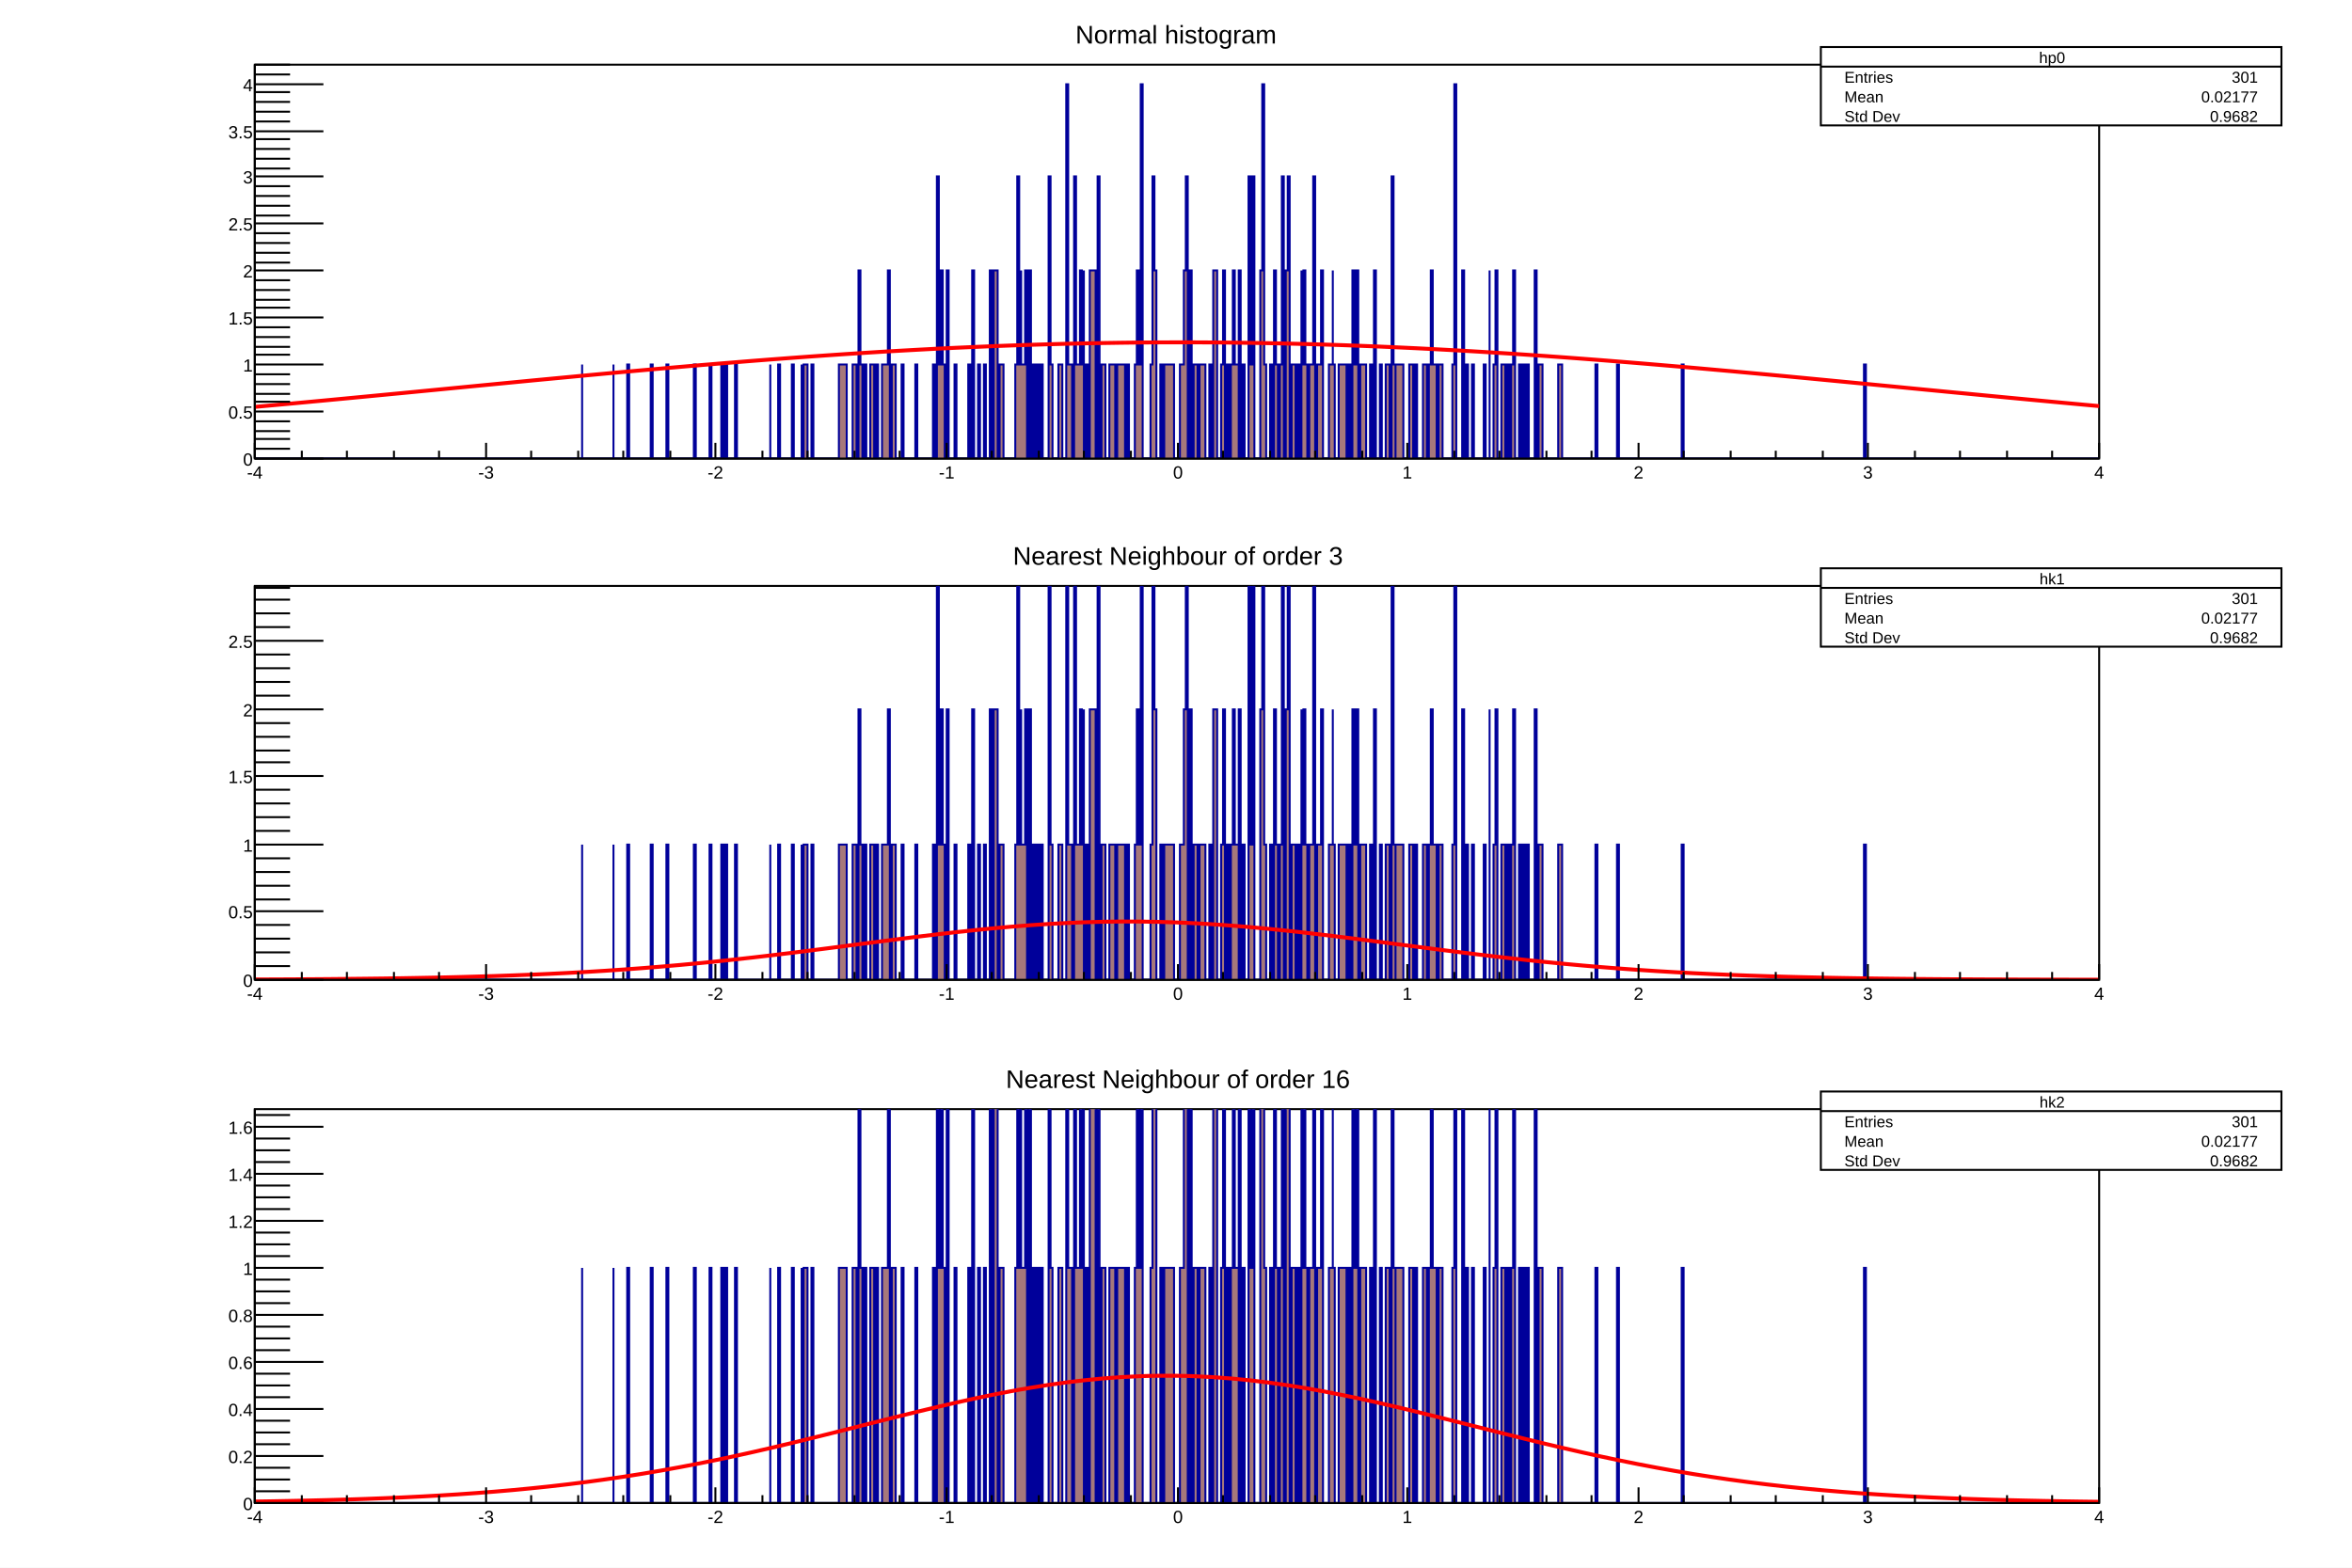
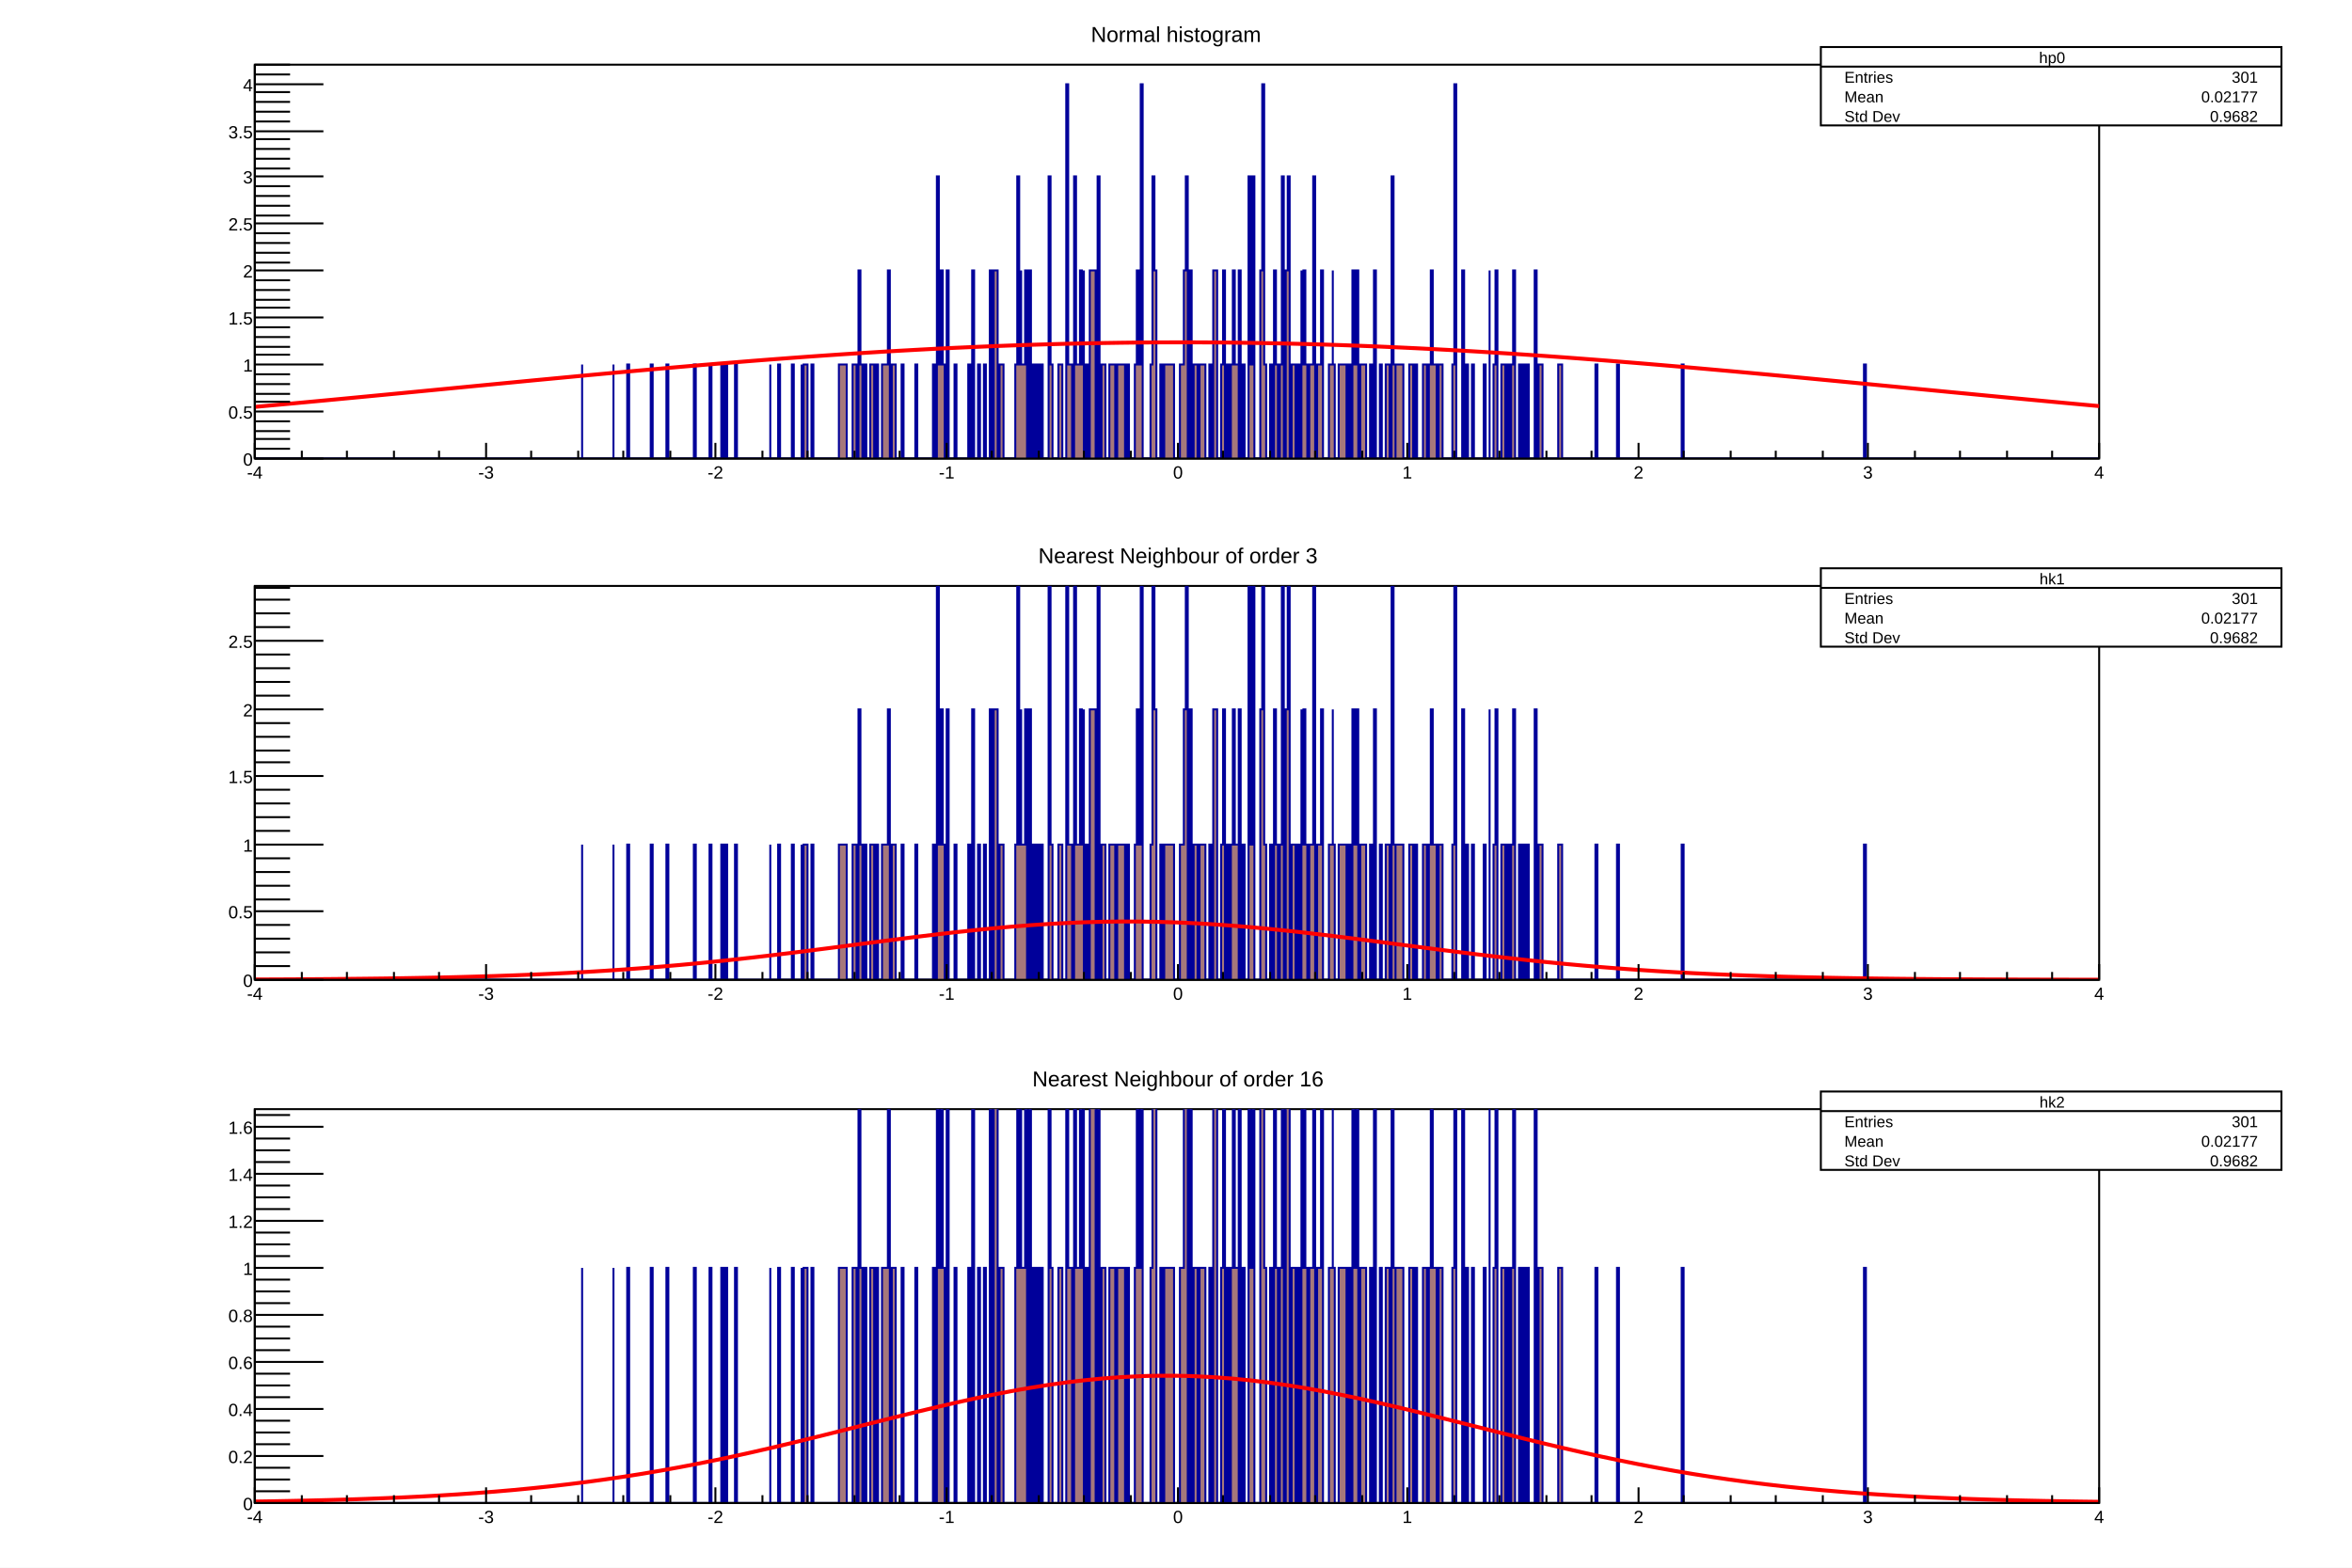
<svg xmlns="http://www.w3.org/2000/svg" viewBox="0 0 1200 800" preserveAspectRatio="none" width="1200" height="800">
  <path d="M0,0H1200V800H0Z" style="fill: white;" />
  <g>
    <svg viewBox="0 0 1176 251" preserveAspectRatio="none" x="12" y="8" width="1176" height="251">
      <path d="M0,0H1176V251H0Z" style="fill: white;" />
      <g>
        <g transform="translate(118,25)">
          <path d="M0,0H941V201H0Z" style="fill: white; stroke: black; stroke-width: 1;" />
          <svg x="0" y="0" overflow="hidden" width="941" height="201" viewBox="0 0 941 201">
            <g>
              <path d="M0,201h167v-48v48h16v-48v48h7v-48h1v48h11v-48h1v48h7v-48h1v48h13v-48h1v48h7v-48h1v48h5v-48h1v48h1v-48h1v48h4v-48h1v48h17v-48v48h4v-48h1v48h6v-48h1v48h4v-48v48h1v-48h2v48h2v-48h1v48h13v-48h4v48h3v-48h2v48h1v-96h1v48h1v48h1v-48h1v48h2v-48h2v48h1v-48h1v48h2v-48h3v-48h1v96h1v-48h2v48h3v-48h1v48h6v-48h1v48h8v-48h1v48h1v-144h1v96h1v-48h1v48h1v48h1v-96h1v96h3v-48h1v48h6v-48h1v48h1v-96h1v96h2v-48h1v48h2v-48h1v48h2v-96h1v96h1v-96h2v96h1v-48h2v48h6v-48h1v-96h1v96h1v-48v48h2v-48h1v96h1v-96h1v96h1v-48h1v48h1v-48h1v48h1v-48h1v48h3v-144h1v96h1v48h3v-48h2v48h2v-191h1v143h2v48h1v-144h1v96h2v-48h1v48h1v-48v96h1v-48h1v48h1v-96h3v96h1v-144h1v144h1v-48h2v48h2v-48h3v48h1v-48h4v48h1v-48h1v48h3v-48h1v-48h1v48h1v-143h1v191h4v-48h1v-96h1v48h1v96h2v-48h1v48h1v-48h5v48h3v-48h2v-48h1v-48h1v144h1v-96h1v96h1v-48h2v48h1v-48h3v48h2v-48h1v48h1v-96h2v96h2v-48h1v-48h1v96h1v-48h1v48h1v-48h1v-48h1v48h2v48v-96h1v96h1v-48h1v48h2v-144h1v96h1v-96h1v144h3v-96h1v-95h1v143h1v48h2v-48h1v48h1v-96h1v48h1v48h1v-48h1v-96h1v144h1v-96h1v-48h1v144h1v-48h2v48h1v-48h1v48h1v-96v48h1v-48h1v48h1v48h1v-48h2v-96h1v144h1v-48h2v-48h1v96h3v-48h2v-48v48h1v48h2v-48h4v48h1v-48h1v48h1v-96h1v48h1v-48h1v96h1v-48h3v48h2v-48h1v48h1v-96h1v96h2v-48h1v48h2v-48h2v48h1v-144h1v96h1v48v-48h4v48h3v-48h2v48h1v-48h1v48h3v-48h2v48h1v-48h1v-48h1v48h2v48h1v-48h2v48h5v-48h1v-143h1v191h3v-96h1v96h1v-48h1v48h2v-48h1v48h5v-48h1v48h2v-96v96h2v-48h1v-48h1v96h2v-48h2v48h1v-48h1v48h1v-48h1v-48h1v96h2v-48h1v48h1v-48h1v48h1v-48h1v48h3v-96h1v96h1v-48h2v48h8v-48h2v48h17v-48h1v48h10v-48h1v48h32v-48h1v48h92v-48h1v48h119L941,204H0Z" style="stroke-linejoin: miter; stroke: #00009a; stroke-width: 1; fill: #a6787b;" />
            </g>
            <g>
              <path d="M0,174.64C1.56,174.5,6.3,174.07,9.41,173.78S15.71,173.21,18.82,172.92S25.12,172.33,28.23,172.04S34.53,171.45,37.64,171.16S43.94,170.57,47.05,170.27S53.35,169.67,56.46,169.37S62.76,168.77,65.87,168.47S72.17,167.87,75.28,167.57S81.58,166.96,84.69,166.66S90.99,166.05,94.1,165.75S100.4,165.14,103.51,164.84S109.81,164.23,112.92,163.93S119.22,163.32,122.33,163.02S128.63,162.41,131.74,162.11S138.04,161.5,141.15,161.2S147.45,160.6,150.56,160.31S156.86,159.71,159.97,159.42S166.27,158.82,169.38,158.53S175.68,157.94,178.79,157.66S185.09,157.08,188.2,156.79S194.5,156.22,197.61,155.94S203.91,155.37,207.02,155.1S213.32,154.54,216.43,154.27S222.73,153.73,225.84,153.46S232.13,152.93,235.25,152.67S241.54,152.15,244.66,151.9S250.95,151.39,254.07,151.14S260.36,150.65,263.48,150.41S269.77,149.93,272.89,149.7S279.18,149.23,282.3,149.01S288.59,148.56,291.71,148.35S298,147.91,301.12,147.71S307.41,147.3,310.53,147.1S316.81,146.7,319.94,146.51S326.22,146.14,329.35,145.96S335.63,145.61,338.76,145.44S345.04,145.1,348.17,144.94S354.45,144.63,357.58,144.48S363.86,144.19,366.99,144.06S373.27,143.79,376.4,143.66S382.68,143.42,385.81,143.3S392.09,143.08,395.22,142.98S401.5,142.78,404.63,142.69S410.91,142.51,414.04,142.43S420.31,142.28,423.45,142.22S429.72,142.09,432.86,142.04S439.13,141.94,442.27,141.9S448.54,141.82,451.68,141.79S457.95,141.74,461.09,141.73S467.36,141.7,470.5,141.7S476.77,141.7,479.91,141.71S486.18,141.73,489.32,141.76S495.59,141.81,498.73,141.84S505,141.92,508.14,141.97S514.41,142.07,517.55,142.13S523.83,142.25,526.96,142.33S533.24,142.48,536.37,142.56S542.65,142.74,545.78,142.83S552.06,143.03,555.19,143.14S561.47,143.37,564.6,143.49S570.88,143.73,574.01,143.86S580.29,144.13,583.42,144.28S589.7,144.57,592.83,144.72S599.11,145.03,602.24,145.2S608.52,145.53,611.65,145.71S617.93,146.06,621.06,146.25S627.35,146.62,630.47,146.82S636.76,147.21,639.88,147.41S646.17,147.83,649.29,148.04S655.58,148.47,658.7,148.69S664.99,149.14,668.11,149.37S674.4,149.83,677.52,150.07S683.81,150.55,686.93,150.79S693.22,151.29,696.34,151.54S702.63,152.04,705.75,152.3S712.05,152.82,715.16,153.09S721.46,153.62,724.57,153.89S730.87,154.43,733.98,154.7S740.28,155.26,743.39,155.54S749.69,156.1,752.8,156.38S759.1,156.96,762.21,157.24S768.51,157.82,771.62,158.11S777.92,158.7,781.03,158.99S787.33,159.59,790.44,159.88S796.74,160.48,799.85,160.78S806.15,161.38,809.26,161.68S815.56,162.28,818.67,162.58S824.97,163.19,828.08,163.49S834.38,164.1,837.49,164.4S843.79,165.01,846.9,165.32S853.2,165.93,856.31,166.23S862.61,166.84,865.72,167.14S872.02,167.74,875.13,168.04S881.43,168.65,884.54,168.95S890.84,169.55,893.95,169.85S900.25,170.44,903.36,170.74S909.66,171.33,912.77,171.62S919.07,172.21,922.18,172.5S928.48,173.09,931.59,173.37S939.44,174.09,941,174.23" style="fill: none; stroke: red; stroke-width: 2;" />
            </g>
          </svg>
          <g>
            <g transform="translate(0,201)">
              <path d="M0,0h941M0,-8V0M24,-4V0M47,-4V0M71,-4V0M94,-4V0M118,-8V0M141,-4V0M165,-4V0M188,-4V0M212,-4V0M235,-8V0M259,-4V0M282,-4V0M306,-4V0M329,-4V0M353,-8V0M376,-4V0M400,-4V0M423,-4V0M447,-4V0M471,-8V0M494,-4V0M518,-4V0M541,-4V0M565,-4V0M588,-8V0M612,-4V0M635,-4V0M659,-4V0M682,-4V0M706,-8V0M729,-4V0M753,-4V0M776,-4V0M800,-4V0M823,-8V0M847,-4V0M870,-4V0M894,-4V0M917,-4V0M941,-8V0" style="stroke: black; stroke-width: 1;" />
              <g font-family="Arial" font-size="9" space="preserve" fill="black" text-anchor="middle">
                <text dy=".8em" transform="translate(0,3)">
         -4
        </text>
                <text dy=".8em" transform="translate(118,3)">
         -3
        </text>
                <text dy=".8em" transform="translate(235,3)">
         -2
        </text>
                <text dy=".8em" transform="translate(353,3)">
         -1
        </text>
                <text dy=".8em" transform="translate(471,3)">
         0
        </text>
                <text dy=".8em" transform="translate(588,3)">
         1
        </text>
                <text dy=".8em" transform="translate(706,3)">
         2
        </text>
                <text dy=".8em" transform="translate(823,3)">
         3
        </text>
                <text dy=".8em" transform="translate(941,3)">
         4
        </text>
              </g>
            </g>
            <g>
              <path d="M0,0v201M35,201H0M18,196H0M18,191H0M18,187H0M18,182H0M35,177H0M18,172H0M18,168H0M18,163H0M18,158H0M35,153H0M18,148H0M18,144H0M18,139H0M18,134H0M35,129H0M18,124H0M18,120H0M18,115H0M18,110H0M35,105H0M18,101H0M18,96H0M18,91H0M18,86H0M35,81H0M18,77H0M18,72H0M18,67H0M18,62H0M35,57H0M18,53H0M18,48H0M18,43H0M18,38H0M35,34H0M18,29H0M18,24H0M18,19H0M18,14H0M35,10H0M18,5H0M18,0H0" style="stroke: black; stroke-width: 1;" />
              <g font-family="Arial" font-size="9" space="preserve" fill="black" text-anchor="end">
                <text dy=".4em" transform="translate(-1,201)">
         0
        </text>
                <text dy=".4em" transform="translate(-1,177)">
         0.5
        </text>
                <text dy=".4em" transform="translate(-1,153)">
         1
        </text>
                <text dy=".4em" transform="translate(-1,129)">
         1.5
        </text>
                <text dy=".4em" transform="translate(-1,105)">
         2
        </text>
                <text dy=".4em" transform="translate(-1,81)">
         2.5
        </text>
                <text dy=".4em" transform="translate(-1,57)">
         3
        </text>
                <text dy=".4em" transform="translate(-1,34)">
         3.5
        </text>
                <text dy=".4em" transform="translate(-1,10)">
         4
        </text>
              </g>
            </g>
          </g>
        </g>
        <g transform="translate(917,16)" font-family="Arial" font-size="8" space="preserve" fill="black">
          <path d="M0,0H235V40H0Z" style="fill: white; stroke: black; stroke-width: 1;" />
          <text text-anchor="middle" dy=".4em" transform="translate(118,5)">
      hp0
     </text>
          <text text-anchor="start" dy=".4em" transform="translate(12,15)">
      Entries
     </text>
          <text text-anchor="end" dy=".4em" transform="translate(223,15)">
      301
     </text>
          <text text-anchor="start" dy=".4em" transform="translate(12,25)">
      Mean
     </text>
          <text text-anchor="end" dy=".4em" transform="translate(223,25)">
      0.02177
     </text>
          <text text-anchor="start" dy=".4em" transform="translate(12,35)">
      Std Dev
     </text>
          <text text-anchor="end" dy=".4em" transform="translate(223,35)">
      0.9682
     </text>
          <path d="M0,10h235" style="stroke: black; stroke-width: 1;" />
        </g>
-         <g transform="translate(457,1)" font-family="Arial" font-size="13" space="preserve">
+         <g transform="translate(457,1)" font-family="Arial" font-size="11" space="preserve">
          <text fill="black" text-anchor="middle" dy=".4em" transform="translate(131,8)">
      Normal histogram
     </text>
        </g>
      </g>
    </svg>
    <svg viewBox="0 0 1176 251" preserveAspectRatio="none" x="12" y="274" width="1176" height="251">
      <path d="M0,0H1176V251H0Z" style="fill: white;" />
      <g>
        <g transform="translate(118,25)">
          <path d="M0,0H941V201H0Z" style="fill: white; stroke: black; stroke-width: 1;" />
          <svg x="0" y="0" overflow="hidden" width="941" height="201" viewBox="0 0 941 201">
            <g>
              <path d="M0,201h167v-69v69h16v-69v69h7v-69h1v69h11v-69h1v69h7v-69h1v69h13v-69h1v69h7v-69h1v69h5v-69h1v69h1v-69h1v69h4v-69h1v69h17v-69v69h4v-69h1v69h6v-69h1v69h4v-69v69h1v-69h2v69h2v-69h1v69h13v-69h4v69h3v-69h2v69h1v-138h1v69h1v69h1v-69h1v69h2v-69h2v69h1v-69h1v69h2v-69h3v-69h1v138h1v-69h2v69h3v-69h1v69h6v-69h1v69h8v-69h1v69h1v-207h1v138h1v-69h1v69h1v69h1v-138h1v138h3v-69h1v69h6v-69h1v69h1v-138h1v138h2v-69h1v69h2v-69h1v69h2v-138h1v138h1v-138h2v138h1v-69h2v69h6v-69h1v-138h1v138h1v-69v69h2v-69h1v138h1v-138h1v138h1v-69h1v69h1v-69h1v69h1v-69h1v69h3v-207h1v138h1v69h3v-69h2v69h2v-276h1v207h2v69h1v-207h1v138h2v-69h1v69h1v-69v138h1v-69h1v69h1v-138h3v138h1v-207h1v207h1v-69h2v69h2v-69h3v69h1v-69h4v69h1v-69h1v69h3v-69h1v-69h1v69h1v-207h1v276h4v-69h1v-138h1v69h1v138h2v-69h1v69h1v-69h5v69h3v-69h2v-69h1v-69h1v207h1v-138h1v138h1v-69h2v69h1v-69h3v69h2v-69h1v69h1v-138h2v138h2v-69h1v-69h1v138h1v-69h1v69h1v-69h1v-69h1v69h2v69v-138h1v138h1v-69h1v69h2v-207h1v138h1v-138h1v207h3v-138h1v-138h1v207h1v69h2v-69h1v69h1v-138h1v69h1v69h1v-69h1v-138h1v207h1v-138h1v-69h1v207h1v-69h2v69h1v-69h1v69h1v-138v69h1v-69h1v69h1v69h1v-69h2v-138h1v207h1v-69h2v-69h1v138h3v-69h2v-69v69h1v69h2v-69h4v69h1v-69h1v69h1v-138h1v69h1v-69h1v138h1v-69h3v69h2v-69h1v69h1v-138h1v138h2v-69h1v69h2v-69h2v69h1v-207h1v138h1v69v-69h4v69h3v-69h2v69h1v-69h1v69h3v-69h2v69h1v-69h1v-69h1v69h2v69h1v-69h2v69h5v-69h1v-207h1v276h3v-138h1v138h1v-69h1v69h2v-69h1v69h5v-69h1v69h2v-138v138h2v-69h1v-69h1v138h2v-69h2v69h1v-69h1v69h1v-69h1v-69h1v138h2v-69h1v69h1v-69h1v69h1v-69h1v69h3v-138h1v138h1v-69h2v69h8v-69h2v69h17v-69h1v69h10v-69h1v69h32v-69h1v69h92v-69h1v69h119L941,204H0Z" style="stroke-linejoin: miter; stroke: #00009a; stroke-width: 1; fill: #a6787b;" />
            </g>
            <g>
              <path d="M0,200.83C1.57,200.83,6.27,200.81,9.41,200.79S15.68,200.76,18.82,200.75S25.09,200.71,28.23,200.69S34.5,200.64,37.64,200.62S43.91,200.56,47.05,200.53S53.32,200.47,56.46,200.43S62.73,200.36,65.87,200.32S72.14,200.23,75.28,200.18S81.55,200.07,84.69,200.01S90.96,199.89,94.1,199.83S100.38,199.68,103.51,199.61S109.79,199.44,112.92,199.35S119.2,199.17,122.33,199.07S128.61,198.85,131.74,198.74S138.02,198.5,141.15,198.37S147.43,198.1,150.56,197.95S156.84,197.64,159.97,197.48S166.25,197.14,169.38,196.96S175.67,196.58,178.79,196.38S185.08,195.96,188.2,195.74S194.49,195.29,197.61,195.05S203.91,194.55,207.02,194.29S213.32,193.75,216.43,193.47S222.73,192.89,225.84,192.59S232.15,191.97,235.25,191.65S241.56,190.99,244.66,190.65S250.97,189.96,254.07,189.61S260.39,188.88,263.48,188.51S269.8,187.75,272.89,187.37S279.21,186.58,282.3,186.19S288.62,185.39,291.71,184.99S298.04,184.17,301.12,183.77S307.45,182.94,310.53,182.54S316.85,181.72,319.94,181.32S326.26,180.5,329.35,180.11S335.67,179.31,338.76,178.93S345.08,178.16,348.17,177.79S354.48,177.06,357.58,176.71S363.89,176.02,366.99,175.69S373.29,175.05,376.4,174.76S382.7,174.17,385.81,173.91S392.1,173.39,395.22,173.16S401.5,172.72,404.63,172.53S410.91,172.17,414.04,172.02S420.32,171.74,423.45,171.63S429.72,171.44,432.86,171.38S439.13,171.27,442.27,171.26S448.54,171.26,451.68,171.28S457.96,171.36,461.09,171.44S467.37,171.61,470.5,171.73S476.78,171.99,479.91,172.15S486.2,172.5,489.32,172.7S495.61,173.13,498.73,173.37S505.03,173.87,508.14,174.14S514.44,174.71,517.55,175.02S523.86,175.65,526.96,175.98S533.27,176.66,536.37,177.02S542.69,177.75,545.78,178.12S552.1,178.88,555.19,179.27S561.51,180.06,564.6,180.46S570.93,181.27,574.01,181.67S580.34,182.49,583.42,182.9S589.75,183.72,592.83,184.12S599.15,184.94,602.24,185.34S608.56,186.15,611.65,186.53S617.97,187.32,621.06,187.7S627.38,188.46,630.47,188.83S636.78,189.56,639.88,189.91S646.19,190.62,649.29,190.95S655.6,191.61,658.7,191.93S665,192.55,668.11,192.85S674.41,193.44,677.52,193.71S683.81,194.26,686.93,194.51S693.22,195.02,696.34,195.25S702.63,195.72,705.75,195.93S712.04,196.36,715.16,196.55S721.44,196.94,724.57,197.11S730.85,197.46,733.98,197.62S740.26,197.93,743.39,198.07S749.67,198.35,752.8,198.48S759.08,198.72,762.21,198.84S768.49,199.05,771.62,199.15S777.9,199.34,781.03,199.43S787.31,199.6,790.44,199.67S796.71,199.82,799.85,199.88S806.12,200.01,809.26,200.06S815.53,200.17,818.67,200.22S824.94,200.31,828.08,200.35S834.35,200.43,837.49,200.46S843.76,200.53,846.9,200.56S853.17,200.61,856.31,200.64S862.58,200.69,865.72,200.71S871.99,200.74,875.13,200.76S881.4,200.79,884.54,200.81S890.81,200.83,893.95,200.84S900.22,200.87,903.36,200.88S909.63,200.89,912.77,200.9S919.04,200.92,922.18,200.92S928.45,200.93,931.59,200.94S939.43,200.95,941,200.95" style="fill: none; stroke: red; stroke-width: 2;" />
            </g>
          </svg>
          <g>
            <g transform="translate(0,201)">
              <path d="M0,0h941M0,-8V0M24,-4V0M47,-4V0M71,-4V0M94,-4V0M118,-8V0M141,-4V0M165,-4V0M188,-4V0M212,-4V0M235,-8V0M259,-4V0M282,-4V0M306,-4V0M329,-4V0M353,-8V0M376,-4V0M400,-4V0M423,-4V0M447,-4V0M471,-8V0M494,-4V0M518,-4V0M541,-4V0M565,-4V0M588,-8V0M612,-4V0M635,-4V0M659,-4V0M682,-4V0M706,-8V0M729,-4V0M753,-4V0M776,-4V0M800,-4V0M823,-8V0M847,-4V0M870,-4V0M894,-4V0M917,-4V0M941,-8V0" style="stroke: black; stroke-width: 1;" />
              <g font-family="Arial" font-size="9" space="preserve" fill="black" text-anchor="middle">
                <text dy=".8em" transform="translate(0,3)">
         -4
        </text>
                <text dy=".8em" transform="translate(118,3)">
         -3
        </text>
                <text dy=".8em" transform="translate(235,3)">
         -2
        </text>
                <text dy=".8em" transform="translate(353,3)">
         -1
        </text>
                <text dy=".8em" transform="translate(471,3)">
         0
        </text>
                <text dy=".8em" transform="translate(588,3)">
         1
        </text>
                <text dy=".8em" transform="translate(706,3)">
         2
        </text>
                <text dy=".8em" transform="translate(823,3)">
         3
        </text>
                <text dy=".8em" transform="translate(941,3)">
         4
        </text>
              </g>
            </g>
            <g>
              <path d="M0,0v201M35,201H0M18,194H0M18,187H0M18,180H0M18,173H0M35,166H0M18,160H0M18,153H0M18,146H0M18,139H0M35,132H0M18,125H0M18,118H0M18,111H0M18,104H0M35,97H0M18,90H0M18,84H0M18,77H0M18,70H0M35,63H0M18,56H0M18,49H0M18,42H0M18,35H0M35,28H0M18,21H0M18,14H0M18,7H0M18,1H0" style="stroke: black; stroke-width: 1;" />
              <g font-family="Arial" font-size="9" space="preserve" fill="black" text-anchor="end">
                <text dy=".4em" transform="translate(-1,201)">
         0
        </text>
                <text dy=".4em" transform="translate(-1,166)">
         0.5
        </text>
                <text dy=".4em" transform="translate(-1,132)">
         1
        </text>
                <text dy=".4em" transform="translate(-1,97)">
         1.5
        </text>
                <text dy=".4em" transform="translate(-1,63)">
         2
        </text>
                <text dy=".4em" transform="translate(-1,28)">
         2.5
        </text>
              </g>
            </g>
          </g>
        </g>
        <g transform="translate(917,16)" font-family="Arial" font-size="8" space="preserve" fill="black">
          <path d="M0,0H235V40H0Z" style="fill: white; stroke: black; stroke-width: 1;" />
          <text text-anchor="middle" dy=".4em" transform="translate(118,5)">
      hk1
     </text>
          <text text-anchor="start" dy=".4em" transform="translate(12,15)">
      Entries
     </text>
          <text text-anchor="end" dy=".4em" transform="translate(223,15)">
      301
     </text>
          <text text-anchor="start" dy=".4em" transform="translate(12,25)">
      Mean
     </text>
          <text text-anchor="end" dy=".4em" transform="translate(223,25)">
      0.02177
     </text>
          <text text-anchor="start" dy=".4em" transform="translate(12,35)">
      Std Dev
     </text>
          <text text-anchor="end" dy=".4em" transform="translate(223,35)">
      0.9682
     </text>
          <path d="M0,10h235" style="stroke: black; stroke-width: 1;" />
        </g>
-         <g transform="translate(382,1)" font-family="Arial" font-size="13" space="preserve">
+         <g transform="translate(382,1)" font-family="Arial" font-size="11" space="preserve">
          <text fill="black" text-anchor="middle" dy=".4em" transform="translate(207,8)">
      Nearest Neighbour of order 3
     </text>
        </g>
      </g>
    </svg>
    <svg viewBox="0 0 1176 251" preserveAspectRatio="none" x="12" y="541" width="1176" height="251">
      <path d="M0,0H1176V251H0Z" style="fill: white;" />
      <g>
        <g transform="translate(118,25)">
          <path d="M0,0H941V201H0Z" style="fill: white; stroke: black; stroke-width: 1;" />
          <svg x="0" y="0" overflow="hidden" width="941" height="201" viewBox="0 0 941 201">
            <g>
              <path d="M0,201h167v-120v120h16v-120v120h7v-120h1v120h11v-120h1v120h7v-120h1v120h13v-120h1v120h7v-120h1v120h5v-120h1v120h1v-120h1v120h4v-120h1v120h17v-120v120h4v-120h1v120h6v-120h1v120h4v-120v120h1v-120h2v120h2v-120h1v120h13v-120h4v120h3v-120h2v120h1v-240h1v120h1v120h1v-120h1v120h2v-120h2v120h1v-120h1v120h2v-120h3v-120h1v240h1v-120h2v120h3v-120h1v120h6v-120h1v120h8v-120h1v120h1v-360h1v240h1v-120h1v120h1v120h1v-240h1v240h3v-120h1v120h6v-120h1v120h1v-240h1v240h2v-120h1v120h2v-120h1v120h2v-240h1v240h1v-240h2v240h1v-120h2v120h6v-120h1v-240h1v240h1v-120v120h2v-120h1v240h1v-240h1v240h1v-120h1v120h1v-120h1v120h1v-120h1v120h3v-360h1v240h1v120h3v-120h2v120h2v-479h1v359h2v120h1v-360h1v240h2v-120h1v120h1v-120v240h1v-120h1v120h1v-240h3v240h1v-360h1v360h1v-120h2v120h2v-120h3v120h1v-120h4v120h1v-120h1v120h3v-120h1v-120h1v120h1v-359h1v479h4v-120h1v-240h1v120h1v240h2v-120h1v120h1v-120h5v120h3v-120h2v-120h1v-120h1v360h1v-240h1v240h1v-120h2v120h1v-120h3v120h2v-120h1v120h1v-240h2v240h2v-120h1v-120h1v240h1v-120h1v120h1v-120h1v-120h1v120h2v120v-240h1v240h1v-120h1v120h2v-360h1v240h1v-240h1v360h3v-240h1v-239h1v359h1v120h2v-120h1v120h1v-240h1v120h1v120h1v-120h1v-240h1v360h1v-240h1v-120h1v360h1v-120h2v120h1v-120h1v120h1v-240v120h1v-120h1v120h1v120h1v-120h2v-240h1v360h1v-120h2v-120h1v240h3v-120h2v-120v120h1v120h2v-120h4v120h1v-120h1v120h1v-240h1v120h1v-120h1v240h1v-120h3v120h2v-120h1v120h1v-240h1v240h2v-120h1v120h2v-120h2v120h1v-360h1v240h1v120v-120h4v120h3v-120h2v120h1v-120h1v120h3v-120h2v120h1v-120h1v-120h1v120h2v120h1v-120h2v120h5v-120h1v-359h1v479h3v-240h1v240h1v-120h1v120h2v-120h1v120h5v-120h1v120h2v-240v240h2v-120h1v-120h1v240h2v-120h2v120h1v-120h1v120h1v-120h1v-120h1v240h2v-120h1v120h1v-120h1v120h1v-120h1v120h3v-240h1v240h1v-120h2v120h8v-120h2v120h17v-120h1v120h10v-120h1v120h32v-120h1v120h92v-120h1v120h119L941,204H0Z" style="stroke-linejoin: miter; stroke: #00009a; stroke-width: 1; fill: #a6787b;" />
            </g>
            <g>
              <path d="M0,200.24C1.57,200.21,6.27,200.14,9.41,200.09S15.68,199.98,18.82,199.91S25.1,199.79,28.23,199.71S34.51,199.56,37.64,199.48S43.92,199.31,47.05,199.21S53.33,199.01,56.46,198.9S62.74,198.67,65.87,198.54S72.15,198.28,75.28,198.14S81.56,197.84,84.69,197.68S90.97,197.34,94.1,197.16S100.39,196.78,103.51,196.58S109.8,196.15,112.92,195.92S119.21,195.45,122.33,195.19S128.63,194.66,131.74,194.38S138.04,193.8,141.15,193.48S147.46,192.84,150.56,192.5S156.88,191.79,159.97,191.42S166.3,190.64,169.38,190.24S175.72,189.39,178.79,188.95S185.13,188.04,188.2,187.57S194.56,186.58,197.61,186.08S203.98,185.02,207.02,184.48S213.4,183.35,216.43,182.78S222.82,181.58,225.84,180.98S232.24,179.7,235.25,179.08S241.66,177.74,244.66,177.09S251.08,175.68,254.07,175.01S260.5,173.54,263.48,172.85S269.92,171.33,272.89,170.62S279.34,169.06,282.3,168.34S288.76,166.74,291.71,166.01S298.17,164.39,301.12,163.65S307.58,162.02,310.53,161.27S316.99,159.64,319.94,158.9S326.39,157.28,329.35,156.55S335.8,154.96,338.76,154.24S345.2,152.69,348.17,151.99S354.6,150.48,357.58,149.81S363.99,148.38,366.99,147.73S373.39,146.38,376.4,145.77S382.78,144.51,385.81,143.94S392.17,142.78,395.22,142.27S401.56,141.23,404.63,140.77S410.95,139.85,414.04,139.45S420.35,138.66,423.45,138.33S429.75,137.69,432.86,137.42S439.14,136.93,442.27,136.74S448.55,136.39,451.68,136.28S457.95,136.06,461.09,136.06S467.36,136.06,470.5,136.07S476.78,136.19,479.91,136.31S486.2,136.6,489.32,136.79S495.62,137.23,498.73,137.5S505.04,138.09,508.14,138.43S514.47,139.16,517.55,139.57S523.89,140.44,526.96,140.9S533.32,141.9,536.37,142.42S542.75,143.54,545.78,144.11S552.18,145.34,555.19,145.95S561.6,147.28,564.6,147.92S571.03,149.34,574.01,150.01S580.45,151.5,583.42,152.2S589.87,153.74,592.83,154.46S599.29,156.04,602.24,156.77S608.7,158.39,611.65,159.13S618.11,160.76,621.06,161.5S627.52,163.13,630.47,163.87S636.93,165.49,639.88,166.23S646.33,167.83,649.29,168.56S655.73,170.13,658.7,170.84S665.13,172.36,668.11,173.06S674.53,174.54,677.52,175.21S683.93,176.63,686.93,177.28S693.33,178.65,696.34,179.27S702.73,180.57,705.75,181.16S712.13,182.39,715.16,182.95S721.53,184.11,724.57,184.64S730.92,185.73,733.98,186.22S740.32,187.24,743.39,187.7S749.72,188.65,752.8,189.08S759.13,189.95,762.21,190.35S768.53,191.15,771.62,191.52S777.93,192.26,781.03,192.6S787.33,193.27,790.44,193.57S796.74,194.18,799.85,194.46S806.14,195.01,809.26,195.26S815.55,195.76,818.67,195.99S824.96,196.43,828.08,196.63S834.36,197.03,837.49,197.21S843.77,197.56,846.9,197.73S853.18,198.04,856.31,198.18S862.59,198.45,865.72,198.58S872,198.82,875.13,198.93S881.41,199.14,884.54,199.24S890.82,199.42,893.95,199.5S900.22,199.66,903.36,199.73S909.63,199.87,912.77,199.93S919.04,200.05,922.18,200.1S928.45,200.2,931.59,200.25S939.43,200.35,941,200.37" style="fill: none; stroke: red; stroke-width: 2;" />
            </g>
          </svg>
          <g>
            <g transform="translate(0,201)">
              <path d="M0,0h941M0,-8V0M24,-4V0M47,-4V0M71,-4V0M94,-4V0M118,-8V0M141,-4V0M165,-4V0M188,-4V0M212,-4V0M235,-8V0M259,-4V0M282,-4V0M306,-4V0M329,-4V0M353,-8V0M376,-4V0M400,-4V0M423,-4V0M447,-4V0M471,-8V0M494,-4V0M518,-4V0M541,-4V0M565,-4V0M588,-8V0M612,-4V0M635,-4V0M659,-4V0M682,-4V0M706,-8V0M729,-4V0M753,-4V0M776,-4V0M800,-4V0M823,-8V0M847,-4V0M870,-4V0M894,-4V0M917,-4V0M941,-8V0" style="stroke: black; stroke-width: 1;" />
              <g font-family="Arial" font-size="9" space="preserve" fill="black" text-anchor="middle">
                <text dy=".8em" transform="translate(0,3)">
         -4
        </text>
                <text dy=".8em" transform="translate(118,3)">
         -3
        </text>
                <text dy=".8em" transform="translate(235,3)">
         -2
        </text>
                <text dy=".8em" transform="translate(353,3)">
         -1
        </text>
                <text dy=".8em" transform="translate(471,3)">
         0
        </text>
                <text dy=".8em" transform="translate(588,3)">
         1
        </text>
                <text dy=".8em" transform="translate(706,3)">
         2
        </text>
                <text dy=".8em" transform="translate(823,3)">
         3
        </text>
                <text dy=".8em" transform="translate(941,3)">
         4
        </text>
              </g>
            </g>
            <g>
              <path d="M0,0v201M35,201H0M18,195H0M18,189H0M18,183H0M35,177H0M18,171H0M18,165H0M18,159H0M35,153H0M18,147H0M18,141H0M18,135H0M35,129H0M18,123H0M18,117H0M18,111H0M35,105H0M18,99H0M18,93H0M18,87H0M35,81H0M18,75H0M18,69H0M18,63H0M35,57H0M18,51H0M18,45H0M18,39H0M35,33H0M18,27H0M18,21H0M18,15H0M35,9H0M18,3H0" style="stroke: black; stroke-width: 1;" />
              <g font-family="Arial" font-size="9" space="preserve" fill="black" text-anchor="end">
                <text dy=".4em" transform="translate(-1,201)">
         0
        </text>
                <text dy=".4em" transform="translate(-1,177)">
         0.2
        </text>
                <text dy=".4em" transform="translate(-1,153)">
         0.4
        </text>
                <text dy=".4em" transform="translate(-1,129)">
         0.6
        </text>
                <text dy=".4em" transform="translate(-1,105)">
         0.8
        </text>
                <text dy=".4em" transform="translate(-1,81)">
         1
        </text>
                <text dy=".4em" transform="translate(-1,57)">
         1.2
        </text>
                <text dy=".4em" transform="translate(-1,33)">
         1.4
        </text>
                <text dy=".4em" transform="translate(-1,9)">
         1.6
        </text>
              </g>
            </g>
          </g>
        </g>
        <g transform="translate(917,16)" font-family="Arial" font-size="8" space="preserve" fill="black">
          <path d="M0,0H235V40H0Z" style="fill: white; stroke: black; stroke-width: 1;" />
          <text text-anchor="middle" dy=".4em" transform="translate(118,5)">
      hk2
     </text>
          <text text-anchor="start" dy=".4em" transform="translate(12,15)">
      Entries
     </text>
          <text text-anchor="end" dy=".4em" transform="translate(223,15)">
      301
     </text>
          <text text-anchor="start" dy=".4em" transform="translate(12,25)">
      Mean
     </text>
          <text text-anchor="end" dy=".4em" transform="translate(223,25)">
      0.02177
     </text>
          <text text-anchor="start" dy=".4em" transform="translate(12,35)">
      Std Dev
     </text>
          <text text-anchor="end" dy=".4em" transform="translate(223,35)">
      0.9682
     </text>
          <path d="M0,10h235" style="stroke: black; stroke-width: 1;" />
        </g>
-         <g transform="translate(375,1)" font-family="Arial" font-size="13" space="preserve">
+         <g transform="translate(375,1)" font-family="Arial" font-size="11" space="preserve">
          <text fill="black" text-anchor="middle" dy=".4em" transform="translate(214,8)">
      Nearest Neighbour of order 16
     </text>
        </g>
      </g>
    </svg>
  </g>
</svg>
